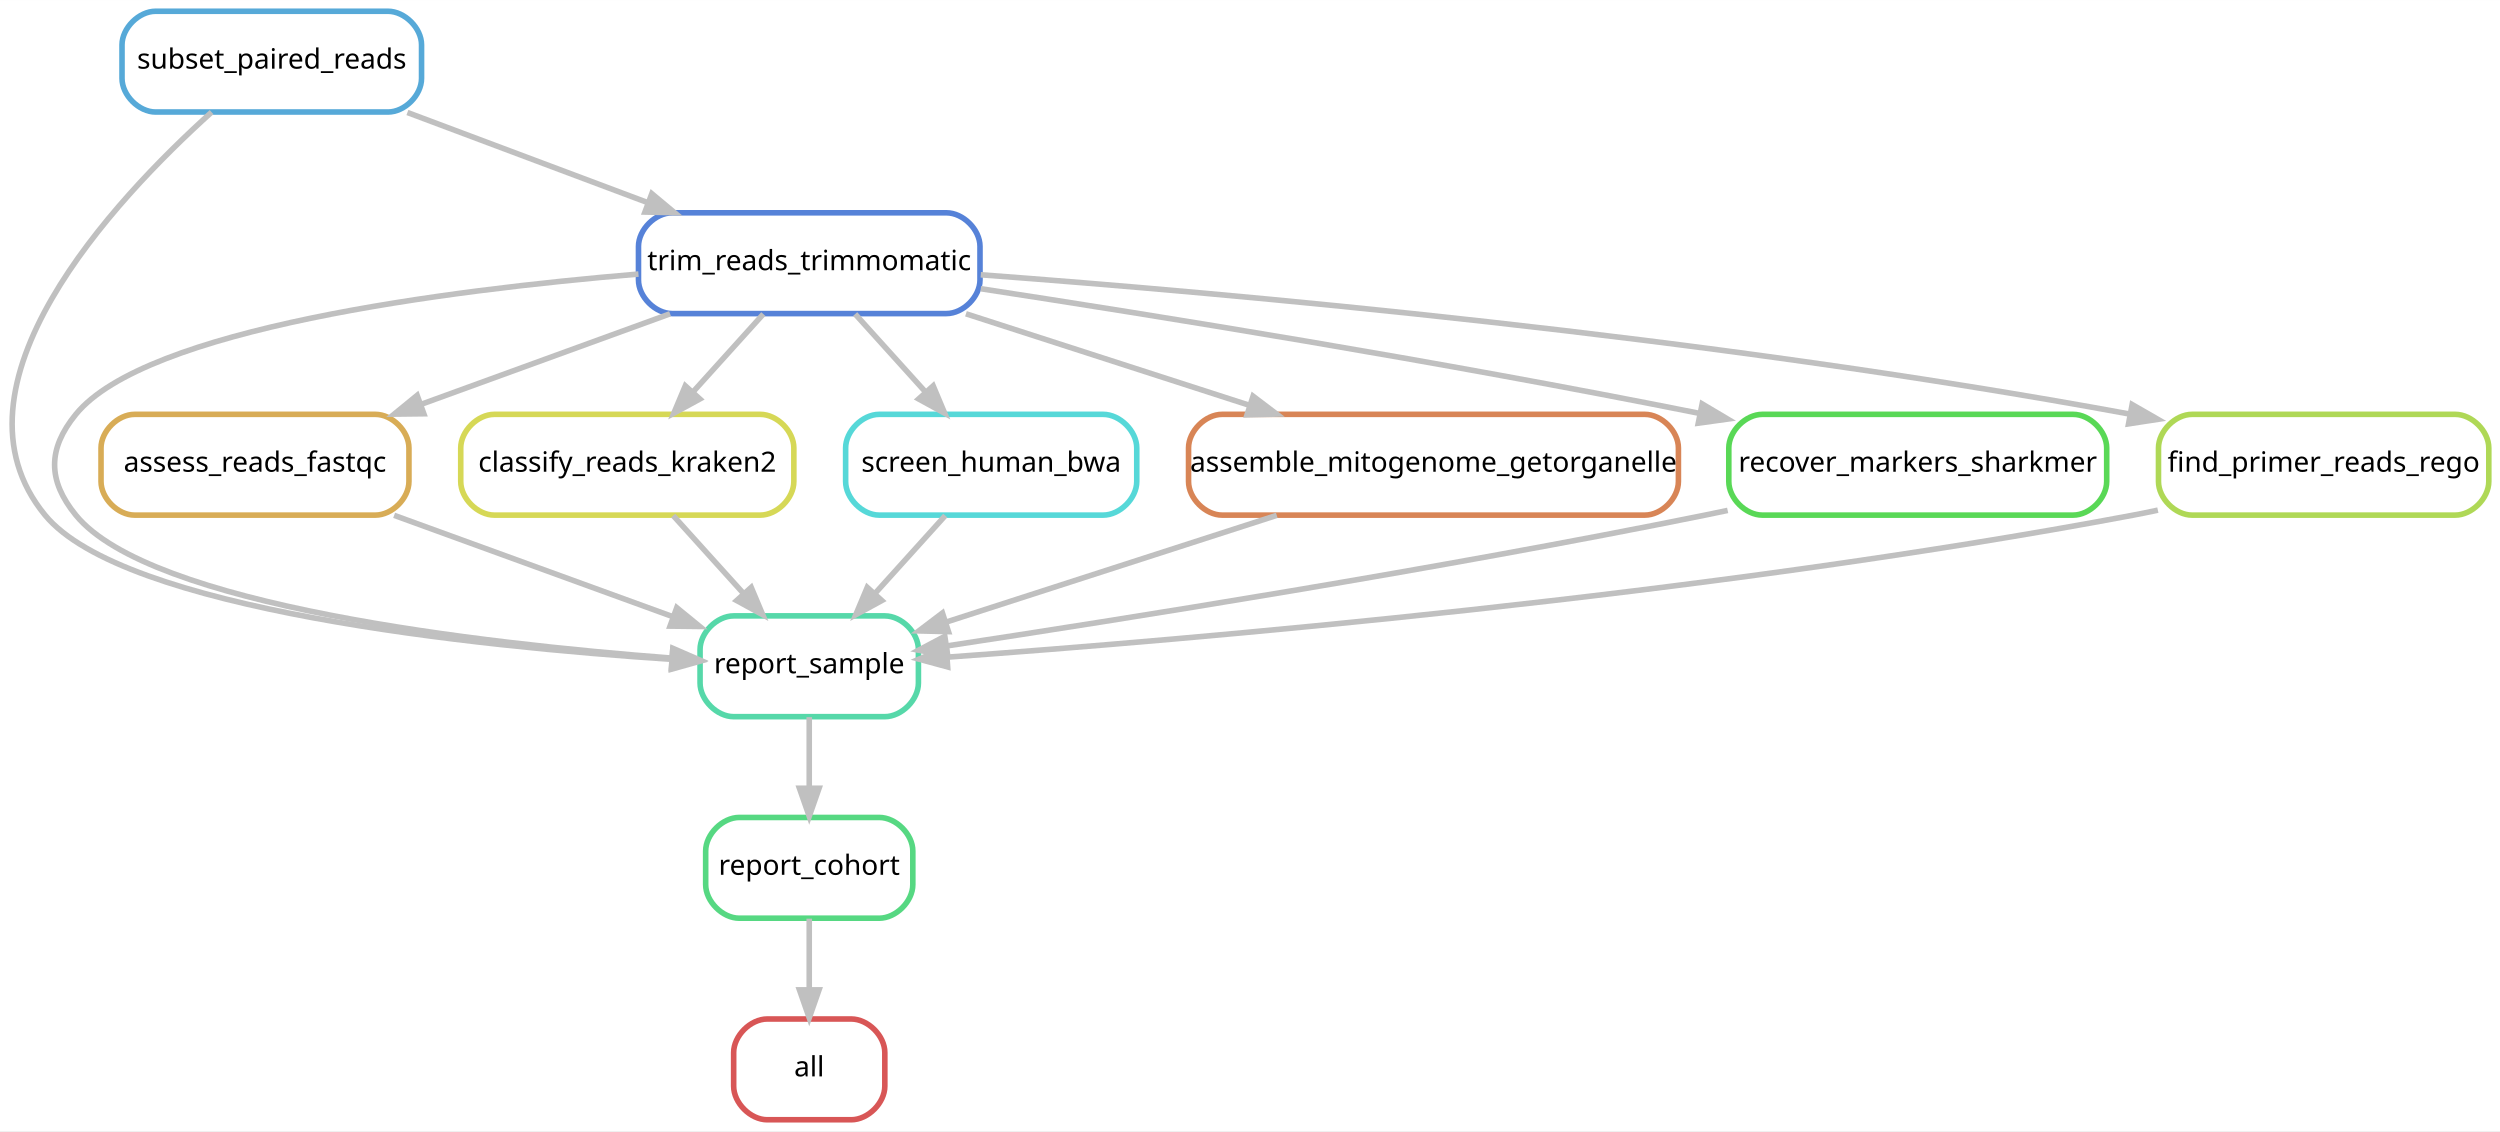
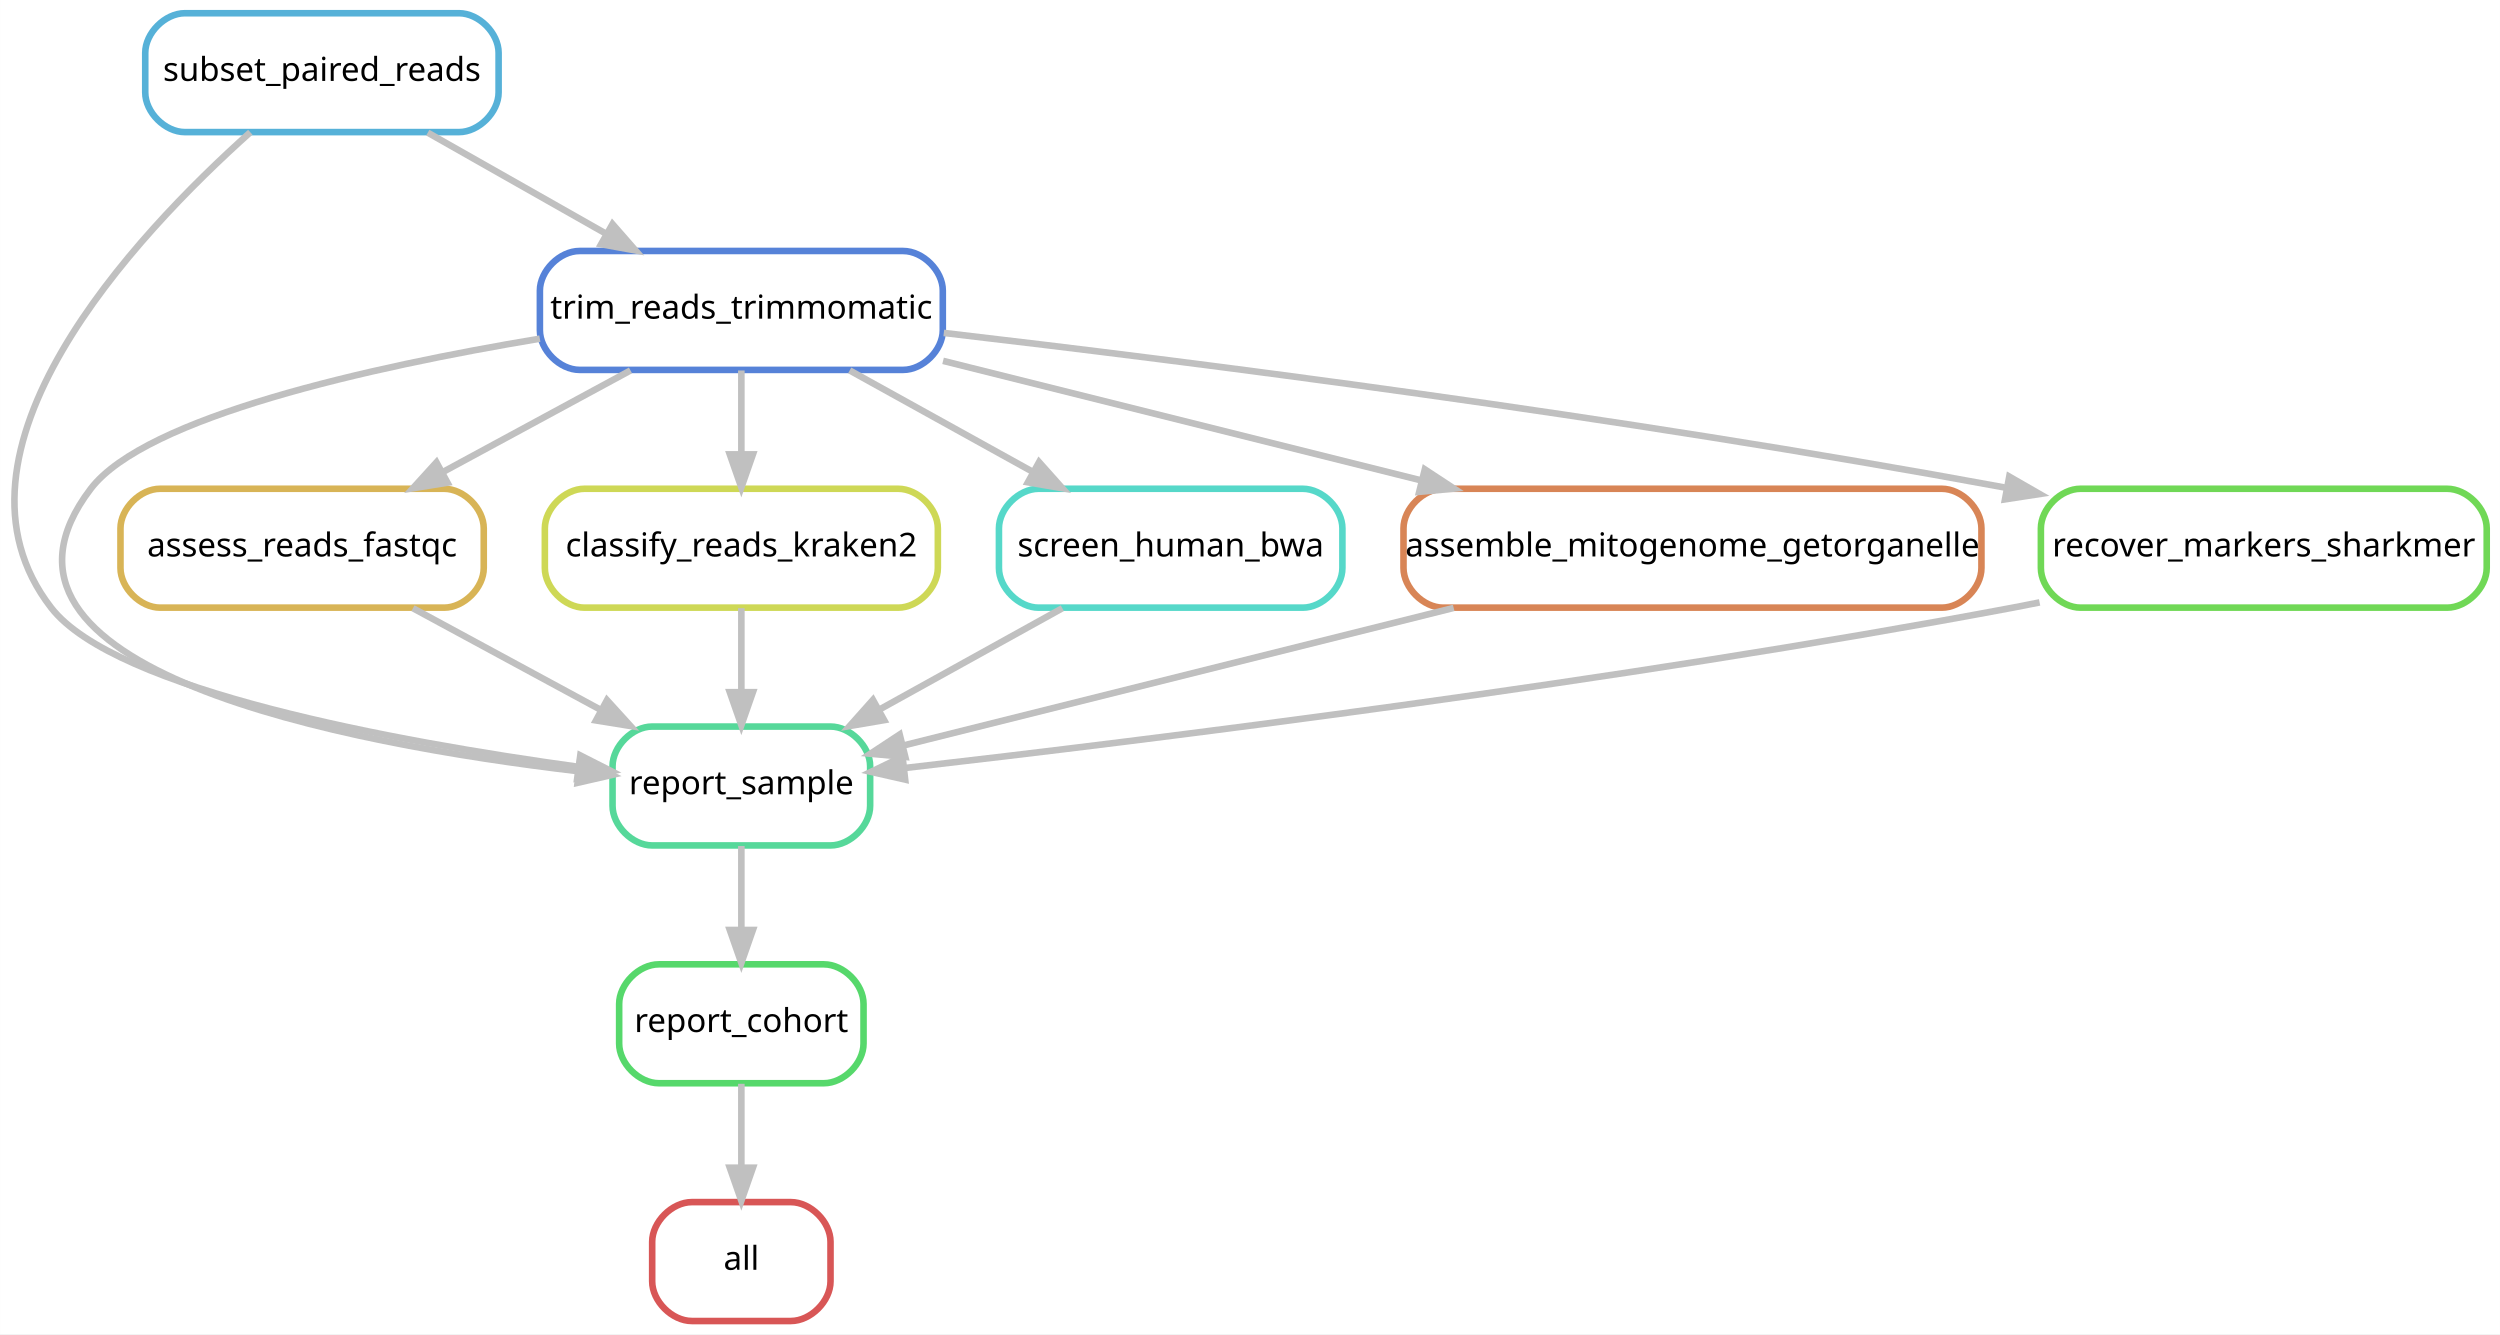
- <svg xmlns="http://www.w3.org/2000/svg" width="893pt" height="404pt" viewBox="0.00 0.00 893.09 404.00">
+ <svg xmlns="http://www.w3.org/2000/svg" width="757pt" height="404pt" viewBox="0.00 0.00 756.96 404.00">
  <g id="graph0" class="graph" transform="scale(1 1) rotate(0) translate(4 400)">
-     <polygon fill="#ffffff" stroke="transparent" points="-4,4 -4,-400 889.088,-400 889.088,4 -4,4" />
+     <polygon fill="#ffffff" stroke="transparent" points="-4,4 -4,-400 752.959,-400 752.959,4 -4,4" />
    <g id="node1" class="node">
-       <path fill="none" stroke="#d85656" stroke-width="2" d="M300.089,-36C300.089,-36 270.089,-36 270.089,-36 264.089,-36 258.089,-30 258.089,-24 258.089,-24 258.089,-12 258.089,-12 258.089,-6 264.089,0 270.089,0 270.089,0 300.089,0 300.089,0 306.089,0 312.089,-6 312.089,-12 312.089,-12 312.089,-24 312.089,-24 312.089,-30 306.089,-36 300.089,-36" />
-       <text text-anchor="middle" x="285.089" y="-15.5" font-family="sans" font-size="10.00" fill="#000000">all</text>
+       <path fill="none" stroke="#d85656" stroke-width="2" d="M235.459,-36C235.459,-36 205.459,-36 205.459,-36 199.459,-36 193.459,-30 193.459,-24 193.459,-24 193.459,-12 193.459,-12 193.459,-6 199.459,0 205.459,0 205.459,0 235.459,0 235.459,0 241.459,0 247.459,-6 247.459,-12 247.459,-12 247.459,-24 247.459,-24 247.459,-30 241.459,-36 235.459,-36" />
+       <text text-anchor="middle" x="220.459" y="-15.5" font-family="sans" font-size="10.00" fill="#000000">all</text>
    </g>
    <g id="node2" class="node">
-       <path fill="none" stroke="#56d882" stroke-width="2" d="M310.089,-108C310.089,-108 260.089,-108 260.089,-108 254.089,-108 248.089,-102 248.089,-96 248.089,-96 248.089,-84 248.089,-84 248.089,-78 254.089,-72 260.089,-72 260.089,-72 310.089,-72 310.089,-72 316.089,-72 322.089,-78 322.089,-84 322.089,-84 322.089,-96 322.089,-96 322.089,-102 316.089,-108 310.089,-108" />
-       <text text-anchor="middle" x="285.089" y="-87.5" font-family="sans" font-size="10.00" fill="#000000">report_cohort</text>
+       <path fill="none" stroke="#56d86b" stroke-width="2" d="M245.459,-108C245.459,-108 195.459,-108 195.459,-108 189.459,-108 183.459,-102 183.459,-96 183.459,-96 183.459,-84 183.459,-84 183.459,-78 189.459,-72 195.459,-72 195.459,-72 245.459,-72 245.459,-72 251.459,-72 257.459,-78 257.459,-84 257.459,-84 257.459,-96 257.459,-96 257.459,-102 251.459,-108 245.459,-108" />
+       <text text-anchor="middle" x="220.459" y="-87.5" font-family="sans" font-size="10.00" fill="#000000">report_cohort</text>
    </g>
    <g id="edge1" class="edge">
-       <path fill="none" stroke="#c0c0c0" stroke-width="2" d="M285.089,-71.831C285.089,-64.131 285.089,-54.974 285.089,-46.417" />
-       <polygon fill="#c0c0c0" stroke="#c0c0c0" stroke-width="2" points="288.589,-46.413 285.089,-36.413 281.589,-46.413 288.589,-46.413" />
+       <path fill="none" stroke="#c0c0c0" stroke-width="2" d="M220.459,-71.831C220.459,-64.131 220.459,-54.974 220.459,-46.417" />
+       <polygon fill="#c0c0c0" stroke="#c0c0c0" stroke-width="2" points="223.959,-46.413 220.459,-36.413 216.959,-46.413 223.959,-46.413" />
    </g>
    <g id="node3" class="node">
-       <path fill="none" stroke="#56d8a9" stroke-width="2" d="M312.089,-180C312.089,-180 258.089,-180 258.089,-180 252.089,-180 246.089,-174 246.089,-168 246.089,-168 246.089,-156 246.089,-156 246.089,-150 252.089,-144 258.089,-144 258.089,-144 312.089,-144 312.089,-144 318.089,-144 324.089,-150 324.089,-156 324.089,-156 324.089,-168 324.089,-168 324.089,-174 318.089,-180 312.089,-180" />
-       <text text-anchor="middle" x="285.089" y="-159.5" font-family="sans" font-size="10.00" fill="#000000">report_sample</text>
+       <path fill="none" stroke="#56d89a" stroke-width="2" d="M247.459,-180C247.459,-180 193.459,-180 193.459,-180 187.459,-180 181.459,-174 181.459,-168 181.459,-168 181.459,-156 181.459,-156 181.459,-150 187.459,-144 193.459,-144 193.459,-144 247.459,-144 247.459,-144 253.459,-144 259.459,-150 259.459,-156 259.459,-156 259.459,-168 259.459,-168 259.459,-174 253.459,-180 247.459,-180" />
+       <text text-anchor="middle" x="220.459" y="-159.5" font-family="sans" font-size="10.00" fill="#000000">report_sample</text>
    </g>
    <g id="edge2" class="edge">
-       <path fill="none" stroke="#c0c0c0" stroke-width="2" d="M285.089,-143.831C285.089,-136.131 285.089,-126.974 285.089,-118.417" />
-       <polygon fill="#c0c0c0" stroke="#c0c0c0" stroke-width="2" points="288.589,-118.413 285.089,-108.413 281.589,-118.413 288.589,-118.413" />
+       <path fill="none" stroke="#c0c0c0" stroke-width="2" d="M220.459,-143.831C220.459,-136.131 220.459,-126.974 220.459,-118.417" />
+       <polygon fill="#c0c0c0" stroke="#c0c0c0" stroke-width="2" points="223.959,-118.413 220.459,-108.413 216.959,-118.413 223.959,-118.413" />
    </g>
    <g id="node4" class="node">
-       <path fill="none" stroke="#d8ac56" stroke-width="2" d="M130.089,-252C130.089,-252 44.089,-252 44.089,-252 38.089,-252 32.089,-246 32.089,-240 32.089,-240 32.089,-228 32.089,-228 32.089,-222 38.089,-216 44.089,-216 44.089,-216 130.089,-216 130.089,-216 136.089,-216 142.089,-222 142.089,-228 142.089,-228 142.089,-240 142.089,-240 142.089,-246 136.089,-252 130.089,-252" />
-       <text text-anchor="middle" x="87.088" y="-231.5" font-family="sans" font-size="10.00" fill="#000000">assess_reads_fastqc</text>
+       <path fill="none" stroke="#d8b456" stroke-width="2" d="M130.459,-252C130.459,-252 44.459,-252 44.459,-252 38.459,-252 32.459,-246 32.459,-240 32.459,-240 32.459,-228 32.459,-228 32.459,-222 38.459,-216 44.459,-216 44.459,-216 130.459,-216 130.459,-216 136.459,-216 142.459,-222 142.459,-228 142.459,-228 142.459,-240 142.459,-240 142.459,-246 136.459,-252 130.459,-252" />
+       <text text-anchor="middle" x="87.459" y="-231.5" font-family="sans" font-size="10.00" fill="#000000">assess_reads_fastqc</text>
    </g>
    <g id="edge6" class="edge">
-       <path fill="none" stroke="#c0c0c0" stroke-width="2" d="M136.797,-215.924C167.29,-204.836 206.159,-190.702 236.453,-179.686" />
-       <polygon fill="#c0c0c0" stroke="#c0c0c0" stroke-width="2" points="237.764,-182.933 245.966,-176.226 235.372,-176.355 237.764,-182.933" />
+       <path fill="none" stroke="#c0c0c0" stroke-width="2" d="M121.02,-215.831C138.347,-206.452 159.664,-194.911 178.112,-184.924" />
+       <polygon fill="#c0c0c0" stroke="#c0c0c0" stroke-width="2" points="179.78,-188.001 186.908,-180.163 176.447,-181.846 179.78,-188.001" />
    </g>
    <g id="node5" class="node">
-       <path fill="none" stroke="#5682d8" stroke-width="2" d="M334.089,-324C334.089,-324 236.089,-324 236.089,-324 230.089,-324 224.089,-318 224.089,-312 224.089,-312 224.089,-300 224.089,-300 224.089,-294 230.089,-288 236.089,-288 236.089,-288 334.089,-288 334.089,-288 340.089,-288 346.089,-294 346.089,-300 346.089,-300 346.089,-312 346.089,-312 346.089,-318 340.089,-324 334.089,-324" />
-       <text text-anchor="middle" x="285.089" y="-303.5" font-family="sans" font-size="10.00" fill="#000000">trim_reads_trimmomatic</text>
+       <path fill="none" stroke="#5682d8" stroke-width="2" d="M269.459,-324C269.459,-324 171.459,-324 171.459,-324 165.459,-324 159.459,-318 159.459,-312 159.459,-312 159.459,-300 159.459,-300 159.459,-294 165.459,-288 171.459,-288 171.459,-288 269.459,-288 269.459,-288 275.459,-288 281.459,-294 281.459,-300 281.459,-300 281.459,-312 281.459,-312 281.459,-318 275.459,-324 269.459,-324" />
+       <text text-anchor="middle" x="220.459" y="-303.5" font-family="sans" font-size="10.00" fill="#000000">trim_reads_trimmomatic</text>
    </g>
    <g id="edge3" class="edge">
-       <path fill="none" stroke="#c0c0c0" stroke-width="2" d="M224.082,-302.121C154.749,-296.292 47.953,-282.512 23.088,-252 12.981,-239.597 12.981,-228.403 23.088,-216 49.425,-183.682 167.68,-170.135 235.975,-164.925" />
-       <polygon fill="#c0c0c0" stroke="#c0c0c0" stroke-width="2" points="236.361,-168.407 246.079,-164.188 235.851,-161.425 236.361,-168.407" />
+       <path fill="none" stroke="#c0c0c0" stroke-width="2" d="M159.445,-297.454C107.945,-288.843 40.02,-273.711 23.459,-252 -18.22,-197.36 100.017,-174.866 171.08,-166.468" />
+       <polygon fill="#c0c0c0" stroke="#c0c0c0" stroke-width="2" points="171.652,-169.925 181.197,-165.328 170.869,-162.969 171.652,-169.925" />
+     </g>
+     <g id="edge10" class="edge">
+       <path fill="none" stroke="#c0c0c0" stroke-width="2" d="M186.897,-287.831C169.571,-278.452 148.253,-266.911 129.805,-256.924" />
+       <polygon fill="#c0c0c0" stroke="#c0c0c0" stroke-width="2" points="131.47,-253.846 121.009,-252.163 128.137,-260.002 131.47,-253.846" />
+     </g>
+     <g id="node7" class="node">
+       <path fill="none" stroke="#ced856" stroke-width="2" d="M267.959,-252C267.959,-252 172.959,-252 172.959,-252 166.959,-252 160.959,-246 160.959,-240 160.959,-240 160.959,-228 160.959,-228 160.959,-222 166.959,-216 172.959,-216 172.959,-216 267.959,-216 267.959,-216 273.959,-216 279.959,-222 279.959,-228 279.959,-228 279.959,-240 279.959,-240 279.959,-246 273.959,-252 267.959,-252" />
+       <text text-anchor="middle" x="220.459" y="-231.5" font-family="sans" font-size="10.00" fill="#000000">classify_reads_kraken2</text>
+     </g>
+     <g id="edge12" class="edge">
+       <path fill="none" stroke="#c0c0c0" stroke-width="2" d="M220.459,-287.831C220.459,-280.131 220.459,-270.974 220.459,-262.417" />
+       <polygon fill="#c0c0c0" stroke="#c0c0c0" stroke-width="2" points="223.959,-262.413 220.459,-252.413 216.959,-262.413 223.959,-262.413" />
+     </g>
+     <g id="node8" class="node">
+       <path fill="none" stroke="#56d8c9" stroke-width="2" d="M390.459,-252C390.459,-252 310.459,-252 310.459,-252 304.459,-252 298.459,-246 298.459,-240 298.459,-240 298.459,-228 298.459,-228 298.459,-222 304.459,-216 310.459,-216 310.459,-216 390.459,-216 390.459,-216 396.459,-216 402.459,-222 402.459,-228 402.459,-228 402.459,-240 402.459,-240 402.459,-246 396.459,-252 390.459,-252" />
+       <text text-anchor="middle" x="350.459" y="-231.5" font-family="sans" font-size="10.00" fill="#000000">screen_human_bwa</text>
+     </g>
+     <g id="edge13" class="edge">
+       <path fill="none" stroke="#c0c0c0" stroke-width="2" d="M253.263,-287.831C270.045,-278.537 290.657,-267.121 308.575,-257.197" />
+       <polygon fill="#c0c0c0" stroke="#c0c0c0" stroke-width="2" points="310.613,-260.07 317.665,-252.163 307.221,-253.946 310.613,-260.07" />
+     </g>
+     <g id="node9" class="node">
+       <path fill="none" stroke="#d88556" stroke-width="2" d="M583.959,-252C583.959,-252 432.959,-252 432.959,-252 426.959,-252 420.959,-246 420.959,-240 420.959,-240 420.959,-228 420.959,-228 420.959,-222 426.959,-216 432.959,-216 432.959,-216 583.959,-216 583.959,-216 589.959,-216 595.959,-222 595.959,-228 595.959,-228 595.959,-240 595.959,-240 595.959,-246 589.959,-252 583.959,-252" />
+       <text text-anchor="middle" x="508.459" y="-231.5" font-family="sans" font-size="10.00" fill="#000000">assemble_mitogenome_getorganelle</text>
+     </g>
+     <g id="edge14" class="edge">
+       <path fill="none" stroke="#c0c0c0" stroke-width="2" d="M281.536,-290.731C323.685,-280.193 380.213,-266.061 426.304,-254.539" />
+       <polygon fill="#c0c0c0" stroke="#c0c0c0" stroke-width="2" points="427.419,-257.868 436.272,-252.047 425.722,-251.077 427.419,-257.868" />
+     </g>
+     <g id="node10" class="node">
+       <path fill="none" stroke="#70d856" stroke-width="2" d="M736.959,-252C736.959,-252 625.959,-252 625.959,-252 619.959,-252 613.959,-246 613.959,-240 613.959,-240 613.959,-228 613.959,-228 613.959,-222 619.959,-216 625.959,-216 625.959,-216 736.959,-216 736.959,-216 742.959,-216 748.959,-222 748.959,-228 748.959,-228 748.959,-240 748.959,-240 748.959,-246 742.959,-252 736.959,-252" />
+       <text text-anchor="middle" x="681.459" y="-231.5" font-family="sans" font-size="10.00" fill="#000000">recover_markers_sharkmer</text>
+     </g>
+     <g id="edge15" class="edge">
+       <path fill="none" stroke="#c0c0c0" stroke-width="2" d="M281.758,-299.19C355.882,-290.556 484.587,-274.29 603.563,-252.279" />
+       <polygon fill="#c0c0c0" stroke="#c0c0c0" stroke-width="2" points="604.385,-255.686 613.573,-250.409 603.1,-248.805 604.385,-255.686" />
+     </g>
+     <g id="node6" class="node">
+       <path fill="none" stroke="#56b1d8" stroke-width="2" d="M134.959,-396C134.959,-396 51.959,-396 51.959,-396 45.959,-396 39.959,-390 39.959,-384 39.959,-384 39.959,-372 39.959,-372 39.959,-366 45.959,-360 51.959,-360 51.959,-360 134.959,-360 134.959,-360 140.959,-360 146.959,-366 146.959,-372 146.959,-372 146.959,-384 146.959,-384 146.959,-390 140.959,-396 134.959,-396" />
+       <text text-anchor="middle" x="93.459" y="-375.5" font-family="sans" font-size="10.00" fill="#000000">subset_paired_reads</text>
+     </g>
+     <g id="edge5" class="edge">
+       <path fill="none" stroke="#c0c0c0" stroke-width="2" d="M71.774,-359.95C36.731,-328.607 -24.925,-262.979 11.459,-216 30.847,-190.966 115.704,-175.452 171.151,-167.799" />
+       <polygon fill="#c0c0c0" stroke="#c0c0c0" stroke-width="2" points="171.694,-171.257 181.14,-166.46 170.764,-164.319 171.694,-171.257" />
    </g>
    <g id="edge11" class="edge">
-       <path fill="none" stroke="#c0c0c0" stroke-width="2" d="M235.38,-287.924C208.313,-278.082 174.645,-265.839 146.234,-255.507" />
-       <polygon fill="#c0c0c0" stroke="#c0c0c0" stroke-width="2" points="147.411,-252.211 136.817,-252.083 145.019,-258.79 147.411,-252.211" />
+       <path fill="none" stroke="#c0c0c0" stroke-width="2" d="M125.506,-359.831C141.901,-350.537 162.037,-339.121 179.542,-329.197" />
+       <polygon fill="#c0c0c0" stroke="#c0c0c0" stroke-width="2" points="181.448,-332.139 188.422,-324.163 177.996,-326.05 181.448,-332.139" />
    </g>
-     <g id="node7" class="node">
-       <path fill="none" stroke="#d6d856" stroke-width="2" d="M267.589,-252C267.589,-252 172.589,-252 172.589,-252 166.589,-252 160.589,-246 160.589,-240 160.589,-240 160.589,-228 160.589,-228 160.589,-222 166.589,-216 172.589,-216 172.589,-216 267.589,-216 267.589,-216 273.589,-216 279.589,-222 279.589,-228 279.589,-228 279.589,-240 279.589,-240 279.589,-246 273.589,-252 267.589,-252" />
-       <text text-anchor="middle" x="220.089" y="-231.5" font-family="sans" font-size="10.00" fill="#000000">classify_reads_kraken2</text>
-     </g>
-     <g id="edge13" class="edge">
-       <path fill="none" stroke="#c0c0c0" stroke-width="2" d="M268.686,-287.831C261.047,-279.369 251.82,-269.149 243.468,-259.897" />
-       <polygon fill="#c0c0c0" stroke="#c0c0c0" stroke-width="2" points="246.011,-257.491 236.712,-252.413 240.815,-262.181 246.011,-257.491" />
-     </g>
-     <g id="node8" class="node">
-       <path fill="none" stroke="#56d8d8" stroke-width="2" d="M390.089,-252C390.089,-252 310.089,-252 310.089,-252 304.089,-252 298.089,-246 298.089,-240 298.089,-240 298.089,-228 298.089,-228 298.089,-222 304.089,-216 310.089,-216 310.089,-216 390.089,-216 390.089,-216 396.089,-216 402.089,-222 402.089,-228 402.089,-228 402.089,-240 402.089,-240 402.089,-246 396.089,-252 390.089,-252" />
-       <text text-anchor="middle" x="350.089" y="-231.5" font-family="sans" font-size="10.00" fill="#000000">screen_human_bwa</text>
-     </g>
-     <g id="edge14" class="edge">
-       <path fill="none" stroke="#c0c0c0" stroke-width="2" d="M301.491,-287.831C309.13,-279.369 318.357,-269.149 326.709,-259.897" />
-       <polygon fill="#c0c0c0" stroke="#c0c0c0" stroke-width="2" points="329.362,-262.181 333.466,-252.413 324.166,-257.491 329.362,-262.181" />
-     </g>
-     <g id="node9" class="node">
-       <path fill="none" stroke="#d88556" stroke-width="2" d="M583.588,-252C583.588,-252 432.589,-252 432.589,-252 426.589,-252 420.589,-246 420.589,-240 420.589,-240 420.589,-228 420.589,-228 420.589,-222 426.589,-216 432.589,-216 432.589,-216 583.588,-216 583.588,-216 589.588,-216 595.588,-222 595.588,-228 595.588,-228 595.588,-240 595.588,-240 595.588,-246 589.588,-252 583.588,-252" />
-       <text text-anchor="middle" x="508.089" y="-231.5" font-family="sans" font-size="10.00" fill="#000000">assemble_mitogenome_getorganelle</text>
-     </g>
-     <g id="edge15" class="edge">
-       <path fill="none" stroke="#c0c0c0" stroke-width="2" d="M341.073,-287.924C371.824,-277.996 410.137,-265.625 442.309,-255.238" />
-       <polygon fill="#c0c0c0" stroke="#c0c0c0" stroke-width="2" points="443.64,-258.486 452.081,-252.083 441.489,-251.825 443.64,-258.486" />
-     </g>
-     <g id="node10" class="node">
-       <path fill="none" stroke="#59d856" stroke-width="2" d="M736.588,-252C736.588,-252 625.588,-252 625.588,-252 619.588,-252 613.588,-246 613.588,-240 613.588,-240 613.588,-228 613.588,-228 613.588,-222 619.588,-216 625.588,-216 625.588,-216 736.588,-216 736.588,-216 742.588,-216 748.588,-222 748.588,-228 748.588,-228 748.588,-240 748.588,-240 748.588,-246 742.588,-252 736.588,-252" />
-       <text text-anchor="middle" x="681.088" y="-231.5" font-family="sans" font-size="10.00" fill="#000000">recover_markers_sharkmer</text>
-     </g>
-     <g id="edge16" class="edge">
-       <path fill="none" stroke="#c0c0c0" stroke-width="2" d="M346.356,-296.88C408.721,-287.322 508.394,-271.292 603.145,-252.338" />
-       <polygon fill="#c0c0c0" stroke="#c0c0c0" stroke-width="2" points="604.073,-255.721 613.184,-250.315 602.69,-248.859 604.073,-255.721" />
-     </g>
-     <g id="node11" class="node">
-       <path fill="none" stroke="#afd856" stroke-width="2" d="M873.088,-252C873.088,-252 779.088,-252 779.088,-252 773.088,-252 767.088,-246 767.088,-240 767.088,-240 767.088,-228 767.088,-228 767.088,-222 773.088,-216 779.088,-216 779.088,-216 873.088,-216 873.088,-216 879.088,-216 885.088,-222 885.088,-228 885.088,-228 885.088,-240 885.088,-240 885.088,-246 879.088,-252 873.088,-252" />
-       <text text-anchor="middle" x="826.088" y="-231.5" font-family="sans" font-size="10.00" fill="#000000">find_primer_reads_rego</text>
-     </g>
-     <g id="edge17" class="edge">
-       <path fill="none" stroke="#c0c0c0" stroke-width="2" d="M346.366,-301.859C435.007,-295.24 604.216,-280.246 756.838,-252.092" />
-       <polygon fill="#c0c0c0" stroke="#c0c0c0" stroke-width="2" points="757.679,-255.495 766.866,-250.218 756.393,-248.614 757.679,-255.495" />
-     </g>
-     <g id="node6" class="node">
-       <path fill="none" stroke="#56a9d8" stroke-width="2" d="M134.589,-396C134.589,-396 51.589,-396 51.589,-396 45.589,-396 39.589,-390 39.589,-384 39.589,-384 39.589,-372 39.589,-372 39.589,-366 45.589,-360 51.589,-360 51.589,-360 134.589,-360 134.589,-360 140.589,-360 146.589,-366 146.589,-372 146.589,-372 146.589,-384 146.589,-384 146.589,-390 140.589,-396 134.589,-396" />
-       <text text-anchor="middle" x="93.088" y="-375.5" font-family="sans" font-size="10.00" fill="#000000">subset_paired_reads</text>
-     </g>
-     <g id="edge5" class="edge">
-       <path fill="none" stroke="#c0c0c0" stroke-width="2" d="M71.596,-359.955C36.491,-328.336 -25.638,-261.92 12.088,-216 39.896,-182.154 165.282,-169.162 236.059,-164.464" />
-       <polygon fill="#c0c0c0" stroke="#c0c0c0" stroke-width="2" points="236.328,-167.954 246.087,-163.829 235.886,-160.968 236.328,-167.954" />
-     </g>
-     <g id="edge12" class="edge">
-       <path fill="none" stroke="#c0c0c0" stroke-width="2" d="M141.538,-359.831C167.674,-350.031 200.1,-337.871 227.517,-327.589" />
-       <polygon fill="#c0c0c0" stroke="#c0c0c0" stroke-width="2" points="228.853,-330.826 236.987,-324.038 226.395,-324.272 228.853,-330.826" />
+     <g id="edge7" class="edge">
+       <path fill="none" stroke="#c0c0c0" stroke-width="2" d="M220.459,-215.831C220.459,-208.131 220.459,-198.974 220.459,-190.417" />
+       <polygon fill="#c0c0c0" stroke="#c0c0c0" stroke-width="2" points="223.959,-190.413 220.459,-180.413 216.959,-190.413 223.959,-190.413" />
    </g>
    <g id="edge8" class="edge">
-       <path fill="none" stroke="#c0c0c0" stroke-width="2" d="M236.491,-215.831C244.13,-207.369 253.357,-197.149 261.709,-187.897" />
-       <polygon fill="#c0c0c0" stroke="#c0c0c0" stroke-width="2" points="264.362,-190.181 268.466,-180.413 259.166,-185.491 264.362,-190.181" />
+       <path fill="none" stroke="#c0c0c0" stroke-width="2" d="M317.654,-215.831C300.872,-206.537 280.26,-195.121 262.342,-185.197" />
+       <polygon fill="#c0c0c0" stroke="#c0c0c0" stroke-width="2" points="263.696,-181.946 253.253,-180.163 260.305,-188.07 263.696,-181.946" />
    </g>
    <g id="edge9" class="edge">
-       <path fill="none" stroke="#c0c0c0" stroke-width="2" d="M333.686,-215.831C326.047,-207.369 316.82,-197.149 308.468,-187.897" />
-       <polygon fill="#c0c0c0" stroke="#c0c0c0" stroke-width="2" points="311.011,-185.491 301.712,-180.413 305.815,-190.181 311.011,-185.491" />
-     </g>
-     <g id="edge10" class="edge">
-       <path fill="none" stroke="#c0c0c0" stroke-width="2" d="M452.104,-215.924C415.819,-204.209 369.004,-189.094 334.175,-177.849" />
-       <polygon fill="#c0c0c0" stroke="#c0c0c0" stroke-width="2" points="334.825,-174.38 324.233,-174.638 332.674,-181.042 334.825,-174.38" />
+       <path fill="none" stroke="#c0c0c0" stroke-width="2" d="M436.156,-215.924C384.107,-202.912 315.28,-185.705 269.522,-174.266" />
+       <polygon fill="#c0c0c0" stroke="#c0c0c0" stroke-width="2" points="270.103,-170.803 259.553,-171.773 268.405,-177.594 270.103,-170.803" />
    </g>
    <g id="edge4" class="edge">
-       <path fill="none" stroke="#c0c0c0" stroke-width="2" d="M613.184,-217.685C610.453,-217.103 607.746,-216.538 605.088,-216 509.627,-196.662 397.167,-178.817 334.2,-169.266" />
-       <polygon fill="#c0c0c0" stroke="#c0c0c0" stroke-width="2" points="334.565,-165.782 324.155,-167.75 333.52,-172.703 334.565,-165.782" />
-     </g>
-     <g id="edge7" class="edge">
-       <path fill="none" stroke="#c0c0c0" stroke-width="2" d="M766.866,-217.782C763.907,-217.142 760.969,-216.543 758.088,-216 604.916,-187.142 420.735,-171.497 334.352,-165.258" />
-       <polygon fill="#c0c0c0" stroke="#c0c0c0" stroke-width="2" points="334.534,-161.762 324.311,-164.544 334.037,-168.745 334.534,-161.762" />
+       <path fill="none" stroke="#c0c0c0" stroke-width="2" d="M613.573,-217.591C610.836,-217.034 608.124,-216.501 605.459,-216 485.812,-193.491 343.632,-175.893 270.074,-167.46" />
+       <polygon fill="#c0c0c0" stroke="#c0c0c0" stroke-width="2" points="270.062,-163.936 259.73,-166.283 269.27,-170.891 270.062,-163.936" />
    </g>
  </g>
</svg>
